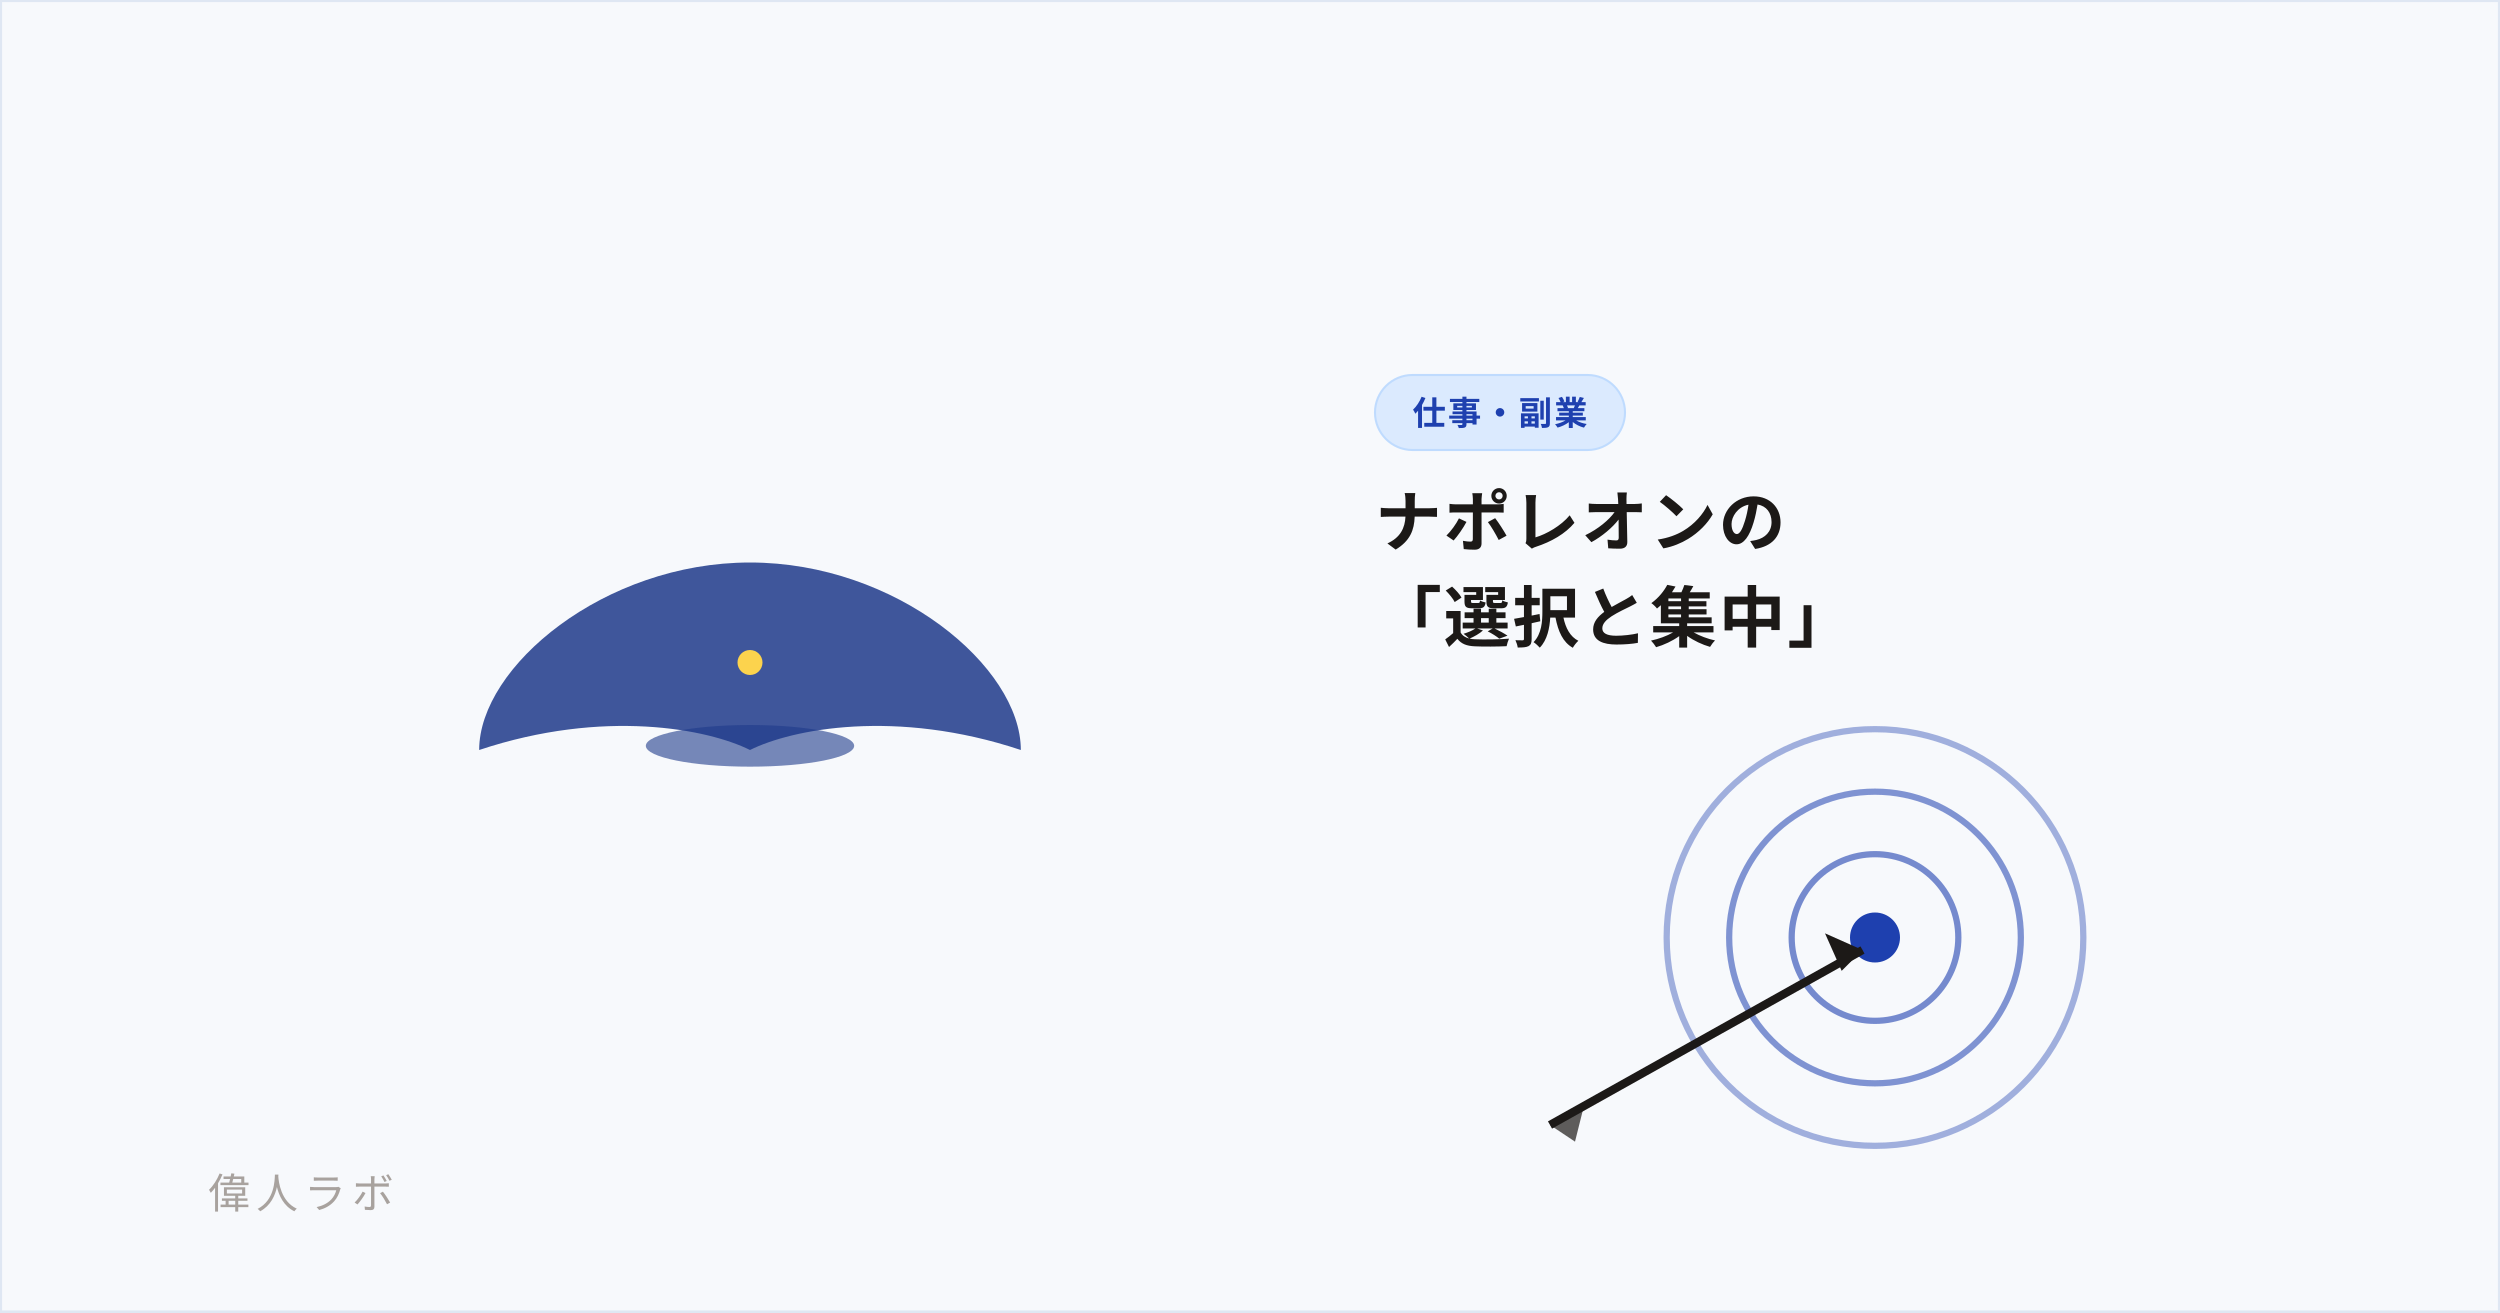
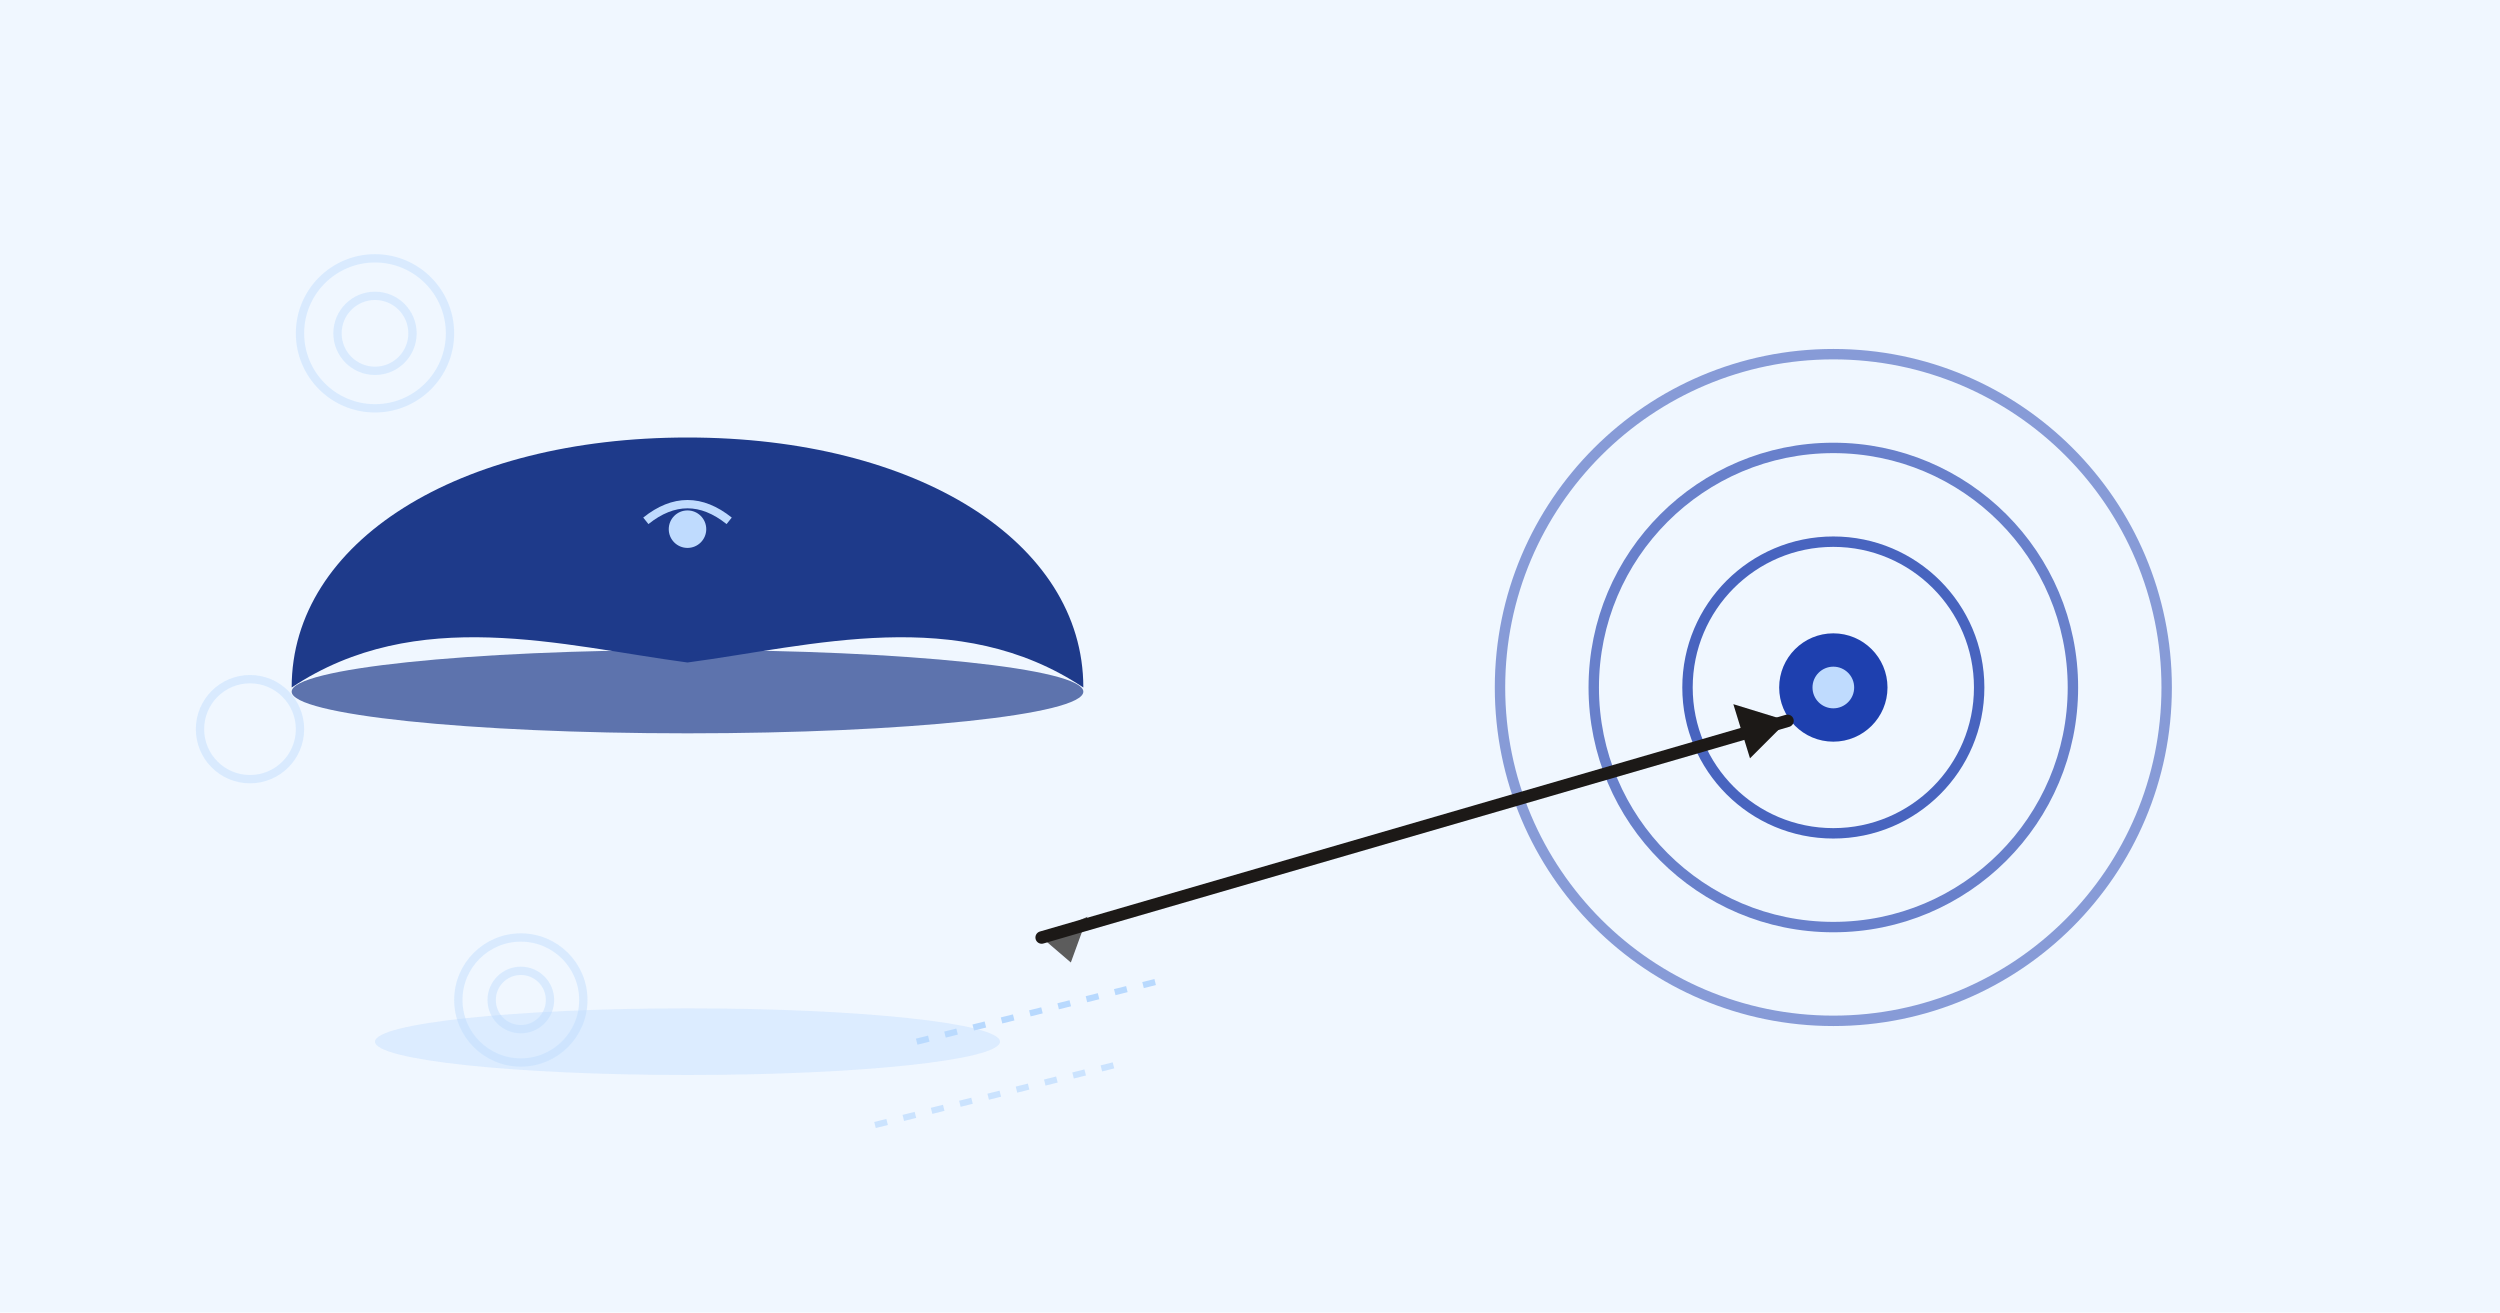
<svg xmlns="http://www.w3.org/2000/svg" width="1200" height="630" viewBox="0 0 1200 630">
-   <rect width="1200" height="630" fill="#f7f9fc" />
-   <rect x="0" y="0" width="1200" height="630" fill="none" stroke="#dfe7f3" stroke-width="2" />
-   <path d="M 230 360            C 230 320 290 270 360 270            C 430 270 490 320 490 360            C 430 340 380 350 360 360            C 340 350 290 340 230 360 Z" fill="#1e3a8a" opacity="0.85" />
-   <ellipse cx="360" cy="358" rx="50" ry="10" fill="#1e3a8a" opacity="0.6" />
-   <circle cx="360" cy="318" r="6" fill="#fcd34d" />
-   <circle cx="900" cy="450" r="100" fill="none" stroke="#1e40af" stroke-width="3" opacity="0.4" />
-   <circle cx="900" cy="450" r="70" fill="none" stroke="#1e40af" stroke-width="3" opacity="0.55" />
-   <circle cx="900" cy="450" r="40" fill="none" stroke="#1e40af" stroke-width="3" opacity="0.6" />
-   <circle cx="900" cy="450" r="12" fill="#1e40af" />
-   <line x1="744" y1="540" x2="894" y2="456" stroke="#1c1917" stroke-width="4" />
-   <path d="M 894 456 L 876 448 L 884 466 Z" fill="#1c1917" />
-   <path d="M 744 540 L 760 532 L 756 548 Z" fill="#1c1917" opacity="0.7" />
-   <rect x="660" y="180" width="120" height="36" rx="18" fill="#dbeafe" stroke="#bfdbfe" />
-   <text x="720" y="204" font-family="'Hiragino Sans', sans-serif" font-size="16" font-weight="700" fill="#1e40af" text-anchor="middle" letter-spacing="1">仕事・副業</text>
-   <text x="660" y="262" font-family="'Shippori Mincho', serif" font-size="32" font-weight="700" fill="#1c1917" letter-spacing="1">ナポレオンの</text>
-   <text x="660" y="308" font-family="'Shippori Mincho', serif" font-size="32" font-weight="700" fill="#1c1917" letter-spacing="1">「選択と集中」</text>
-   <text x="100" y="580" font-family="'Hiragino Sans', sans-serif" font-size="20" fill="#a8a29e" letter-spacing="3">偉人ラボ</text>
+   <rect width="1200" height="630" fill="#f0f7ff" />
+   <g opacity="0.25">
+     <circle cx="180" cy="160" r="36" fill="none" stroke="#93c5fd" stroke-width="4" />
+     <circle cx="180" cy="160" r="18" fill="none" stroke="#93c5fd" stroke-width="4" />
+     <circle cx="250" cy="480" r="30" fill="none" stroke="#93c5fd" stroke-width="4" />
+     <circle cx="250" cy="480" r="14" fill="none" stroke="#93c5fd" stroke-width="4" />
+     <circle cx="120" cy="350" r="24" fill="none" stroke="#93c5fd" stroke-width="4" />
+   </g>
+   <g transform="translate(330,300)">
+     <path d="M -190 30              C -190 -40 -110 -90 0 -90              C 110 -90 190 -40 190 30              C 130 -10 60 10 0 18              C -60 10 -130 -10 -190 30 Z" fill="#1e3a8a" />
+     <ellipse cx="0" cy="32" rx="190" ry="20" fill="#1e3a8a" opacity="0.7" />
+     <circle cx="0" cy="-46" r="9" fill="#bfdbfe" />
+     <path d="M -20 -50 Q 0 -66 20 -50" stroke="#bfdbfe" stroke-width="4" fill="none" />
+   </g>
+   <g transform="translate(880,330)">
+     <circle r="160" fill="none" stroke="#1e40af" stroke-width="5" opacity="0.5" />
+     <circle r="115" fill="none" stroke="#1e40af" stroke-width="5" opacity="0.65" />
+     <circle r="70" fill="none" stroke="#1e40af" stroke-width="5" opacity="0.8" />
+     <circle r="26" fill="#1e40af" />
+     <circle r="10" fill="#bfdbfe" />
+   </g>
+   <line x1="500" y1="450" x2="858" y2="346" stroke="#1c1917" stroke-width="6" stroke-linecap="round" />
+   <path d="M 858 346 L 832 338 L 840 364 Z" fill="#1c1917" />
+   <path d="M 500 450 L 522 440 L 514 462 Z" fill="#1c1917" opacity="0.7" />
+   <line x1="440" y1="500" x2="560" y2="470" stroke="#93c5fd" stroke-width="3" stroke-dasharray="6,8" opacity="0.6" />
+   <line x1="420" y1="540" x2="540" y2="510" stroke="#93c5fd" stroke-width="3" stroke-dasharray="6,8" opacity="0.4" />
+   <ellipse cx="330" cy="500" rx="150" ry="16" fill="#bfdbfe" opacity="0.4" />
</svg>
